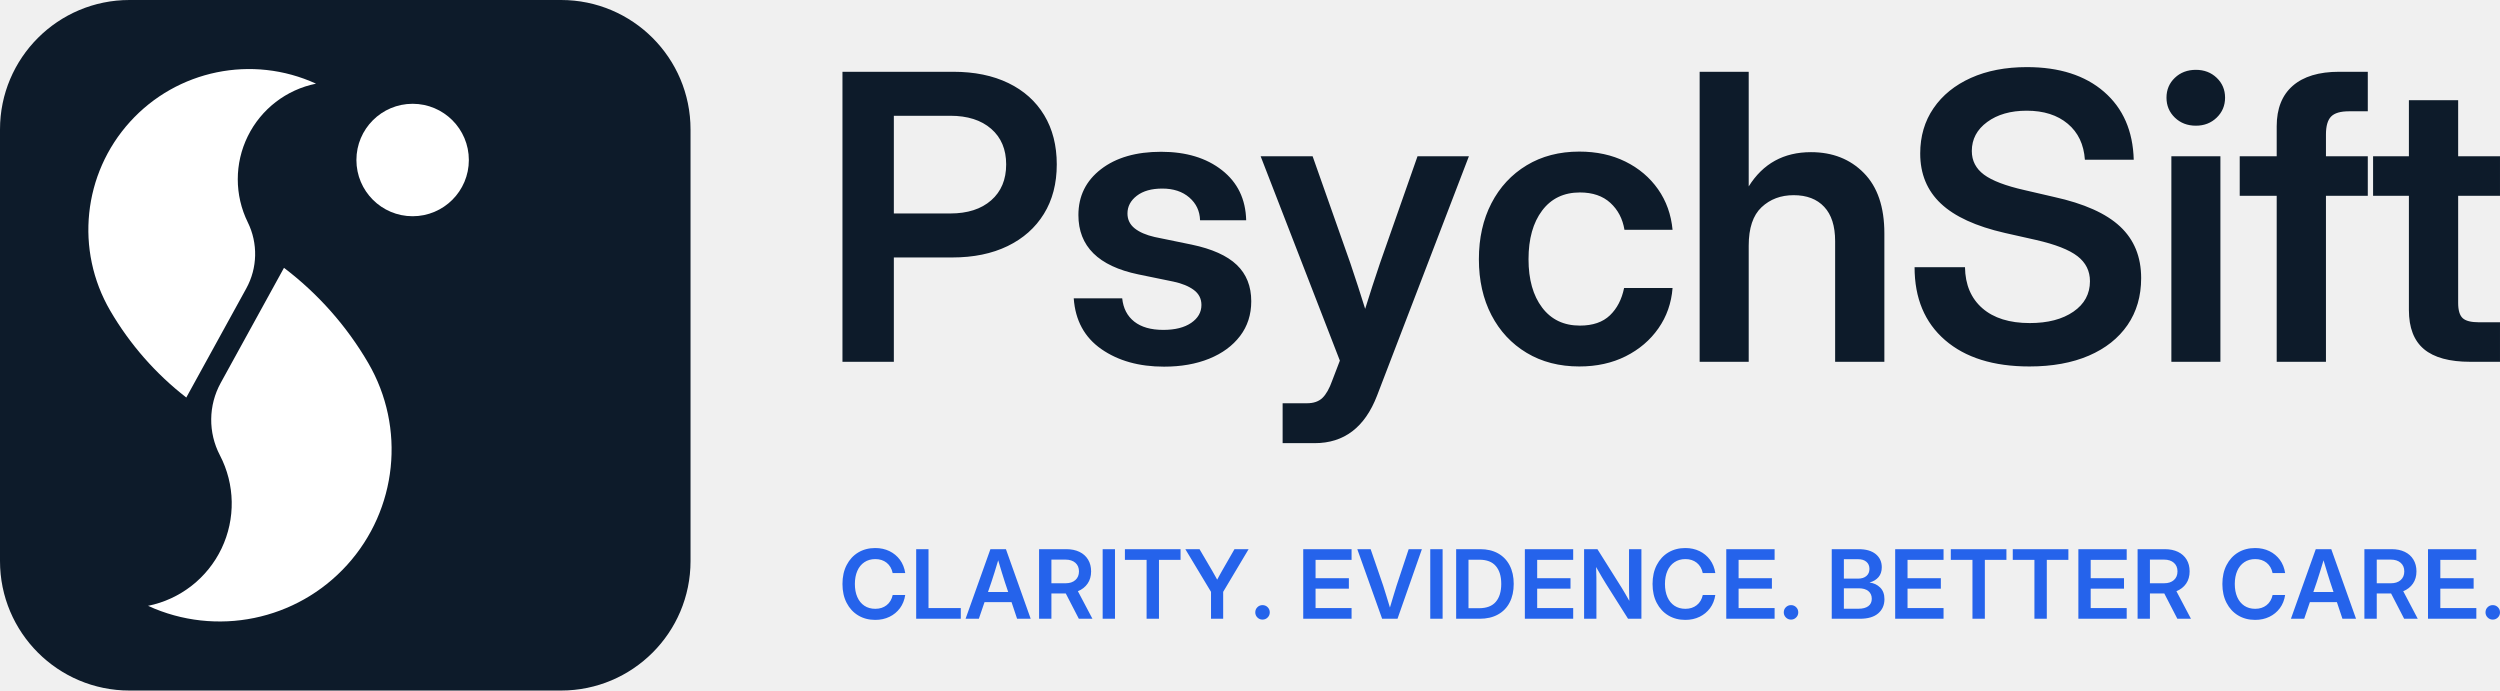
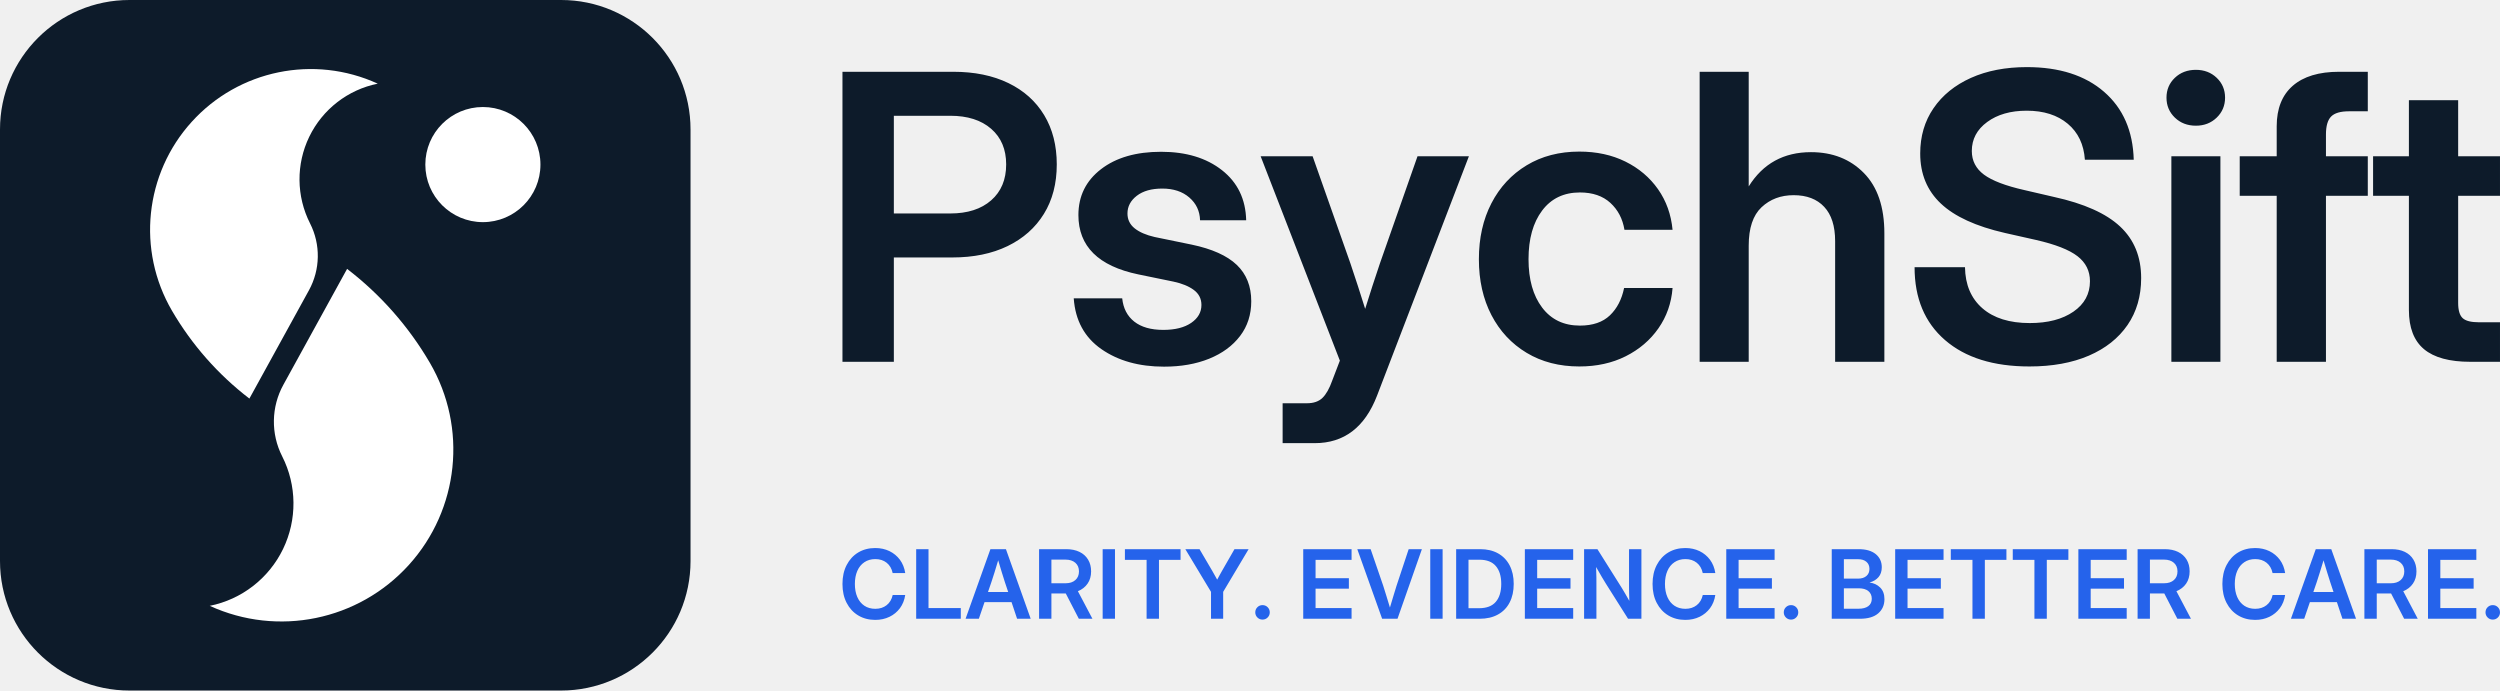
<svg xmlns="http://www.w3.org/2000/svg" viewBox="0 0 926.815 256" width="926.815" height="256" role="img" aria-label="PsychSift">
  <rect width="256" height="256" rx="48" fill="#0D1B2A" />
-   <g transform="translate(32.7581 25.6) scale(2.0402)">
+   <g transform="translate(55.6434 25.6) scale(2.0402)">
    <g fill="#FFFFFF">
-       <path d="M41.367 2.655 A17.723 17.723 0 0 0 28.971 27.854 A13 13 0 0 1 28.698 39.858 L17.794 59.687 A55.123 55.123 0 0 1 3.976 43.912 A29.201 29.201 0 0 1 41.367 2.655 Z" />
-       <path d="M10.84 97.54 A18.964 18.964 0 0 0 23.901 70.177 A13.91 13.91 0 0 1 24.044 57.038 L35.547 36.12 A58.982 58.982 0 0 1 50.849 53.396 A31.245 31.245 0 0 1 10.84 97.54 Z" />
-       <circle cx="58.923" cy="16.528" r="10.216" />
+       <path d="M41.367 2.655 A17.723 17.723 0 0 0 29.068 28.049 A13 13 0 0 1 28.867 40.196 L18.043 59.879 A55.123 55.123 0 0 1 3.976 43.912 A29.201 29.201 0 0 1 41.367 2.655 Z" />
+       <path d="M41.367 2.655 A17.723 17.723 0 0 0 29.068 28.049 A13 13 0 0 1 28.867 40.196 L18.043 59.879 A55.123 55.123 0 0 1 3.976 43.912 A29.201 29.201 0 0 1 41.367 2.655 Z" transform="translate(55.1029 100.3813) scale(-1.07)" />
+       <circle cx="60.472" cy="17.358" r="10.459" />
    </g>
  </g>
  <g transform="translate(303.372 134.1286)">
    <path d="M8.95 0.00V-107.52H50.01Q61.84 -107.52 70.47 -103.33Q79.09 -99.15 83.74 -91.43Q88.40 -83.71 88.40 -73.17Q88.40 -62.56 83.63 -54.84Q78.87 -47.12 70.18 -42.90Q61.48 -38.68 49.65 -38.68H28.00V0.00ZM28.00 -54.99H48.93Q58.52 -54.99 64.08 -59.86Q69.64 -64.73 69.64 -73.17Q69.64 -81.54 64.08 -86.38Q58.52 -91.21 48.93 -91.21H28.00Z M128.17 1.80Q114.25 1.80 104.90 -4.73Q95.56 -11.26 94.69 -23.52H112.66Q113.24 -17.97 117.13 -14.90Q121.03 -11.83 127.88 -11.83Q134.45 -11.83 138.24 -14.43Q142.03 -17.03 142.03 -21.07Q142.03 -24.53 139.21 -26.63Q136.40 -28.72 131.64 -29.73L118.65 -32.40Q96.42 -37.02 96.42 -54.41Q96.42 -64.94 104.79 -71.40Q113.16 -77.86 127.09 -77.86Q140.95 -77.86 149.64 -71.04Q158.34 -64.22 158.62 -52.46H141.52Q141.38 -57.58 137.55 -60.90Q133.73 -64.22 127.52 -64.22Q121.53 -64.22 118.07 -61.55Q114.61 -58.88 114.61 -54.99Q114.61 -51.60 117.28 -49.47Q119.95 -47.34 124.71 -46.26L138.42 -43.44Q149.75 -41.06 155.12 -35.94Q160.50 -30.81 160.50 -22.44Q160.50 -15.01 156.35 -9.56Q152.20 -4.11 144.91 -1.15Q137.63 1.80 128.17 1.80Z M172.13 30.16V15.37H181.15Q184.83 15.37 186.89 13.39Q188.95 11.40 190.53 6.93L193.35 -0.43L163.98 -76.20H183.25L197.25 -36.51Q198.69 -32.26 200.06 -28.03Q201.43 -23.81 202.73 -19.63Q205.33 -28.00 208.21 -36.51L222.14 -76.20H241.19L207.13 12.56Q200.35 30.16 184.04 30.16Z M282.12 1.73Q271.01 1.73 262.60 -3.32Q254.19 -8.37 249.54 -17.32Q244.89 -26.27 244.89 -38.03Q244.89 -49.79 249.54 -58.78Q254.19 -67.76 262.60 -72.85Q271.01 -77.93 282.12 -77.93Q291.72 -77.93 299.22 -74.22Q306.73 -70.50 311.31 -63.97Q315.89 -57.44 316.69 -48.93H298.86Q297.85 -55.06 293.63 -58.92Q289.41 -62.78 282.34 -62.78Q273.39 -62.78 268.34 -56.07Q263.29 -49.36 263.29 -38.03Q263.29 -26.77 268.34 -20.10Q273.39 -13.42 282.34 -13.42Q289.48 -13.42 293.45 -17.21Q297.42 -21.00 298.72 -27.35H316.69Q316.04 -18.98 311.45 -12.41Q306.87 -5.85 299.33 -2.06Q291.79 1.73 282.12 1.73Z M344.92 -43.08V0.00H326.73V-107.52H344.92V-65.02Q352.85 -77.72 368.01 -77.72Q379.99 -77.72 387.60 -70.00Q395.21 -62.28 395.21 -47.63V0.00H376.96V-44.74Q376.96 -53.11 372.91 -57.44Q368.87 -61.77 361.58 -61.77Q354.44 -61.77 349.68 -57.30Q344.92 -52.82 344.92 -43.08Z M448.99 1.73Q429.00 1.73 417.70 -8.05Q406.41 -17.82 406.41 -35.07H425.10Q425.25 -25.33 431.56 -19.84Q437.87 -14.36 449.13 -14.36Q459.16 -14.36 465.29 -18.58Q471.43 -22.80 471.43 -29.87Q471.43 -35.58 466.81 -39.15Q462.19 -42.72 451.44 -45.17L439.89 -47.77Q423.80 -51.45 416.15 -58.67Q408.50 -65.88 408.50 -77.21Q408.50 -86.81 413.45 -94.03Q418.39 -101.24 427.30 -105.25Q436.21 -109.25 448.05 -109.25Q466.09 -109.25 476.66 -100.09Q487.23 -90.92 487.66 -74.90H469.55Q468.97 -83.42 463.20 -88.25Q457.43 -93.09 447.98 -93.09Q439.03 -93.09 433.33 -88.90Q427.63 -84.72 427.63 -78.15Q427.63 -72.74 432.14 -69.38Q436.65 -66.03 447.18 -63.65L458.08 -61.12Q474.82 -57.44 482.61 -50.15Q490.41 -42.86 490.41 -31.03Q490.41 -21.00 485.36 -13.64Q480.30 -6.28 471.00 -2.27Q461.69 1.73 448.99 1.73Z M501.61 0.00V-76.20H519.79V0.00ZM510.70 -87.53Q506.01 -87.53 502.90 -90.53Q499.80 -93.52 499.80 -97.92Q499.80 -102.32 502.90 -105.28Q506.01 -108.24 510.70 -108.24Q515.32 -108.24 518.42 -105.28Q521.52 -102.32 521.52 -97.92Q521.52 -93.52 518.42 -90.53Q515.32 -87.53 510.70 -87.53Z M574.43 -76.20V-61.55H558.92V0.00H540.66V-61.55H526.95V-76.20H540.66V-87.31Q540.66 -97.13 546.61 -102.32Q552.57 -107.52 563.82 -107.52H574.43V-92.87H567.43Q562.74 -92.87 560.83 -90.92Q558.92 -88.97 558.92 -84.28V-76.20Z M623.44 -76.20V-61.55H607.93V-21.86Q607.93 -17.75 609.59 -16.20Q611.25 -14.65 615.65 -14.65H623.44V0.00H612.47Q600.86 0.00 595.26 -4.69Q589.67 -9.38 589.67 -19.19V-61.55H576.39V-76.20H589.67V-96.98H607.93V-76.20Z" fill="#0D1B2A" />
  </g>
  <g transform="translate(311.0731 229.3914)">
    <path d="M13.40 0.42Q9.84 0.42 7.10 -1.23Q4.36 -2.87 2.81 -5.87Q1.25 -8.87 1.25 -12.89Q1.25 -16.94 2.81 -19.93Q4.36 -22.93 7.10 -24.58Q9.84 -26.22 13.40 -26.22Q16.31 -26.22 18.67 -25.08Q21.02 -23.93 22.56 -21.86Q24.09 -19.78 24.52 -16.95H19.86Q19.34 -19.41 17.63 -20.77Q15.92 -22.12 13.44 -22.12Q11.08 -22.12 9.38 -20.97Q7.67 -19.83 6.76 -17.75Q5.85 -15.67 5.85 -12.89Q5.85 -10.11 6.76 -8.04Q7.67 -5.97 9.37 -4.83Q11.07 -3.69 13.44 -3.69Q15.90 -3.69 17.61 -5.02Q19.33 -6.36 19.88 -8.82H24.52Q24.09 -5.99 22.56 -3.92Q21.02 -1.85 18.67 -0.72Q16.31 0.42 13.40 0.42Z M28.58 0.00V-25.80H33.15V-3.97H45.12V0.00Z M46.89 0.00 56.10 -25.80H61.85L71.03 0.00H65.99L63.93 -6.17H53.92L51.81 0.00ZM55.20 -9.92H62.69L61.47 -13.56Q60.90 -15.34 60.30 -17.28Q59.71 -19.22 58.98 -21.67Q58.25 -19.22 57.65 -17.28Q57.04 -15.34 56.45 -13.56Z M74.14 0.00V-25.80H84.20Q87.04 -25.80 89.11 -24.80Q91.18 -23.80 92.30 -21.94Q93.43 -20.09 93.43 -17.56Q93.43 -14.93 92.13 -13.04Q90.83 -11.15 88.53 -10.22L93.92 0.00H88.88L84.03 -9.39Q83.97 -9.39 83.90 -9.39H78.71V0.00ZM78.71 -13.16H83.97Q86.26 -13.16 87.59 -14.35Q88.93 -15.53 88.93 -17.56Q88.93 -19.57 87.59 -20.75Q86.24 -21.93 83.94 -21.93H78.71Z M102.28 -25.80V0.00H97.71V-25.80Z M105.96 -21.84V-25.80H126.59V-21.84H118.59V0.00H114.00V-21.84Z M137.88 0.00V-9.98L128.36 -25.80H133.62L138.28 -17.86Q138.77 -17.02 139.23 -16.18Q139.70 -15.34 140.17 -14.50Q140.62 -15.34 141.08 -16.18Q141.54 -17.02 142.02 -17.86L146.58 -25.80H151.82L142.39 -9.98V0.00Z M156.97 0.31Q155.85 0.31 155.07 -0.48Q154.29 -1.26 154.29 -2.37Q154.29 -3.50 155.07 -4.28Q155.85 -5.06 156.97 -5.06Q158.10 -5.06 158.88 -4.28Q159.66 -3.50 159.66 -2.37Q159.66 -1.26 158.88 -0.48Q158.10 0.31 156.97 0.31Z M172.07 0.00V-25.80H189.99V-21.84H176.64V-15.05H188.99V-11.15H176.64V-3.97H189.99V0.00Z M201.32 0.00 192.11 -25.80H197.06L201.72 -12.24Q202.24 -10.62 202.85 -8.62Q203.47 -6.62 204.21 -4.16Q204.94 -6.62 205.55 -8.62Q206.15 -10.62 206.66 -12.24L211.16 -25.80H216.06L207.02 0.00Z M223.74 -25.80V0.00H219.16V-25.80Z M237.47 0.00H228.76V-25.80H237.67Q241.51 -25.80 244.30 -24.24Q247.09 -22.67 248.59 -19.79Q250.10 -16.90 250.10 -12.94Q250.10 -8.94 248.59 -6.04Q247.09 -3.13 244.25 -1.57Q241.42 0.00 237.47 0.00ZM233.34 -3.91H237.23Q241.44 -3.91 243.46 -6.28Q245.48 -8.64 245.48 -12.94Q245.48 -17.20 243.47 -19.54Q241.46 -21.89 237.37 -21.89H233.34Z M254.23 0.00V-25.80H272.15V-21.84H258.80V-15.05H271.15V-11.15H258.80V-3.97H272.15V0.00Z M276.19 0.00V-25.80H281.13L290.18 -11.41Q290.65 -10.69 291.41 -9.35Q292.18 -8.02 292.96 -6.63Q292.90 -8.09 292.88 -9.53Q292.85 -10.98 292.85 -11.74V-25.80H297.44V0.00H292.49L284.31 -12.95Q283.76 -13.82 282.79 -15.46Q281.82 -17.09 280.64 -19.19Q280.73 -17.04 280.75 -15.43Q280.76 -13.82 280.76 -12.97V0.00Z M313.72 0.42Q310.16 0.42 307.42 -1.23Q304.68 -2.87 303.13 -5.87Q301.57 -8.87 301.57 -12.89Q301.57 -16.94 303.13 -19.93Q304.68 -22.93 307.42 -24.58Q310.16 -26.22 313.72 -26.22Q316.63 -26.22 318.99 -25.08Q321.34 -23.93 322.88 -21.86Q324.41 -19.78 324.84 -16.95H320.18Q319.66 -19.41 317.95 -20.77Q316.24 -22.12 313.76 -22.12Q311.40 -22.12 309.70 -20.97Q307.99 -19.83 307.08 -17.75Q306.17 -15.67 306.17 -12.89Q306.17 -10.11 307.08 -8.04Q307.99 -5.97 309.69 -4.83Q311.39 -3.69 313.76 -3.69Q316.22 -3.69 317.93 -5.02Q319.65 -6.36 320.20 -8.82H324.84Q324.41 -5.99 322.88 -3.92Q321.34 -1.85 318.99 -0.72Q316.63 0.42 313.72 0.42Z M328.90 0.00V-25.80H346.82V-21.84H333.47V-15.05H345.82V-11.15H333.47V-3.97H346.82V0.00Z M352.91 0.31Q351.78 0.31 351.00 -0.48Q350.22 -1.26 350.22 -2.37Q350.22 -3.50 351.00 -4.28Q351.78 -5.06 352.91 -5.06Q354.03 -5.06 354.81 -4.28Q355.59 -3.50 355.59 -2.37Q355.59 -1.26 354.81 -0.48Q354.03 0.31 352.91 0.31Z M368.00 0.00V-25.80H377.98Q382.06 -25.80 384.31 -23.97Q386.55 -22.13 386.55 -19.10Q386.55 -16.87 385.35 -15.45Q384.14 -14.03 382.06 -13.46V-13.42Q384.37 -13.14 385.95 -11.58Q387.54 -10.01 387.54 -7.26Q387.54 -4.00 385.23 -2.00Q382.91 0.00 378.43 0.00ZM372.50 -3.72H377.94Q380.28 -3.72 381.56 -4.68Q382.84 -5.63 382.84 -7.41Q382.84 -9.21 381.59 -10.25Q380.33 -11.29 378.05 -11.29H372.50ZM372.50 -14.88H377.77Q379.74 -14.88 380.86 -15.86Q381.98 -16.83 381.98 -18.48Q381.98 -20.14 380.86 -21.11Q379.74 -22.08 377.77 -22.08H372.50Z M391.52 0.00V-25.80H409.45V-21.84H396.10V-15.05H408.45V-11.15H396.10V-3.97H409.45V0.00Z M412.14 -21.84V-25.80H432.76V-21.84H424.76V0.00H420.17V-21.84Z M435.11 -21.84V-25.80H455.73V-21.84H447.73V0.00H443.14V-21.84Z M459.43 0.00V-25.80H477.35V-21.84H464.00V-15.05H476.35V-11.15H464.00V-3.97H477.35V0.00Z M481.39 0.00V-25.80H491.45Q494.29 -25.80 496.36 -24.80Q498.43 -23.80 499.56 -21.94Q500.68 -20.09 500.68 -17.56Q500.68 -14.93 499.39 -13.04Q498.09 -11.15 495.78 -10.22L501.17 0.00H496.13L491.28 -9.39Q491.23 -9.39 491.16 -9.39H485.96V0.00ZM485.96 -13.16H491.23Q493.51 -13.16 494.85 -14.35Q496.18 -15.53 496.18 -17.56Q496.18 -19.57 494.84 -20.75Q493.50 -21.93 491.19 -21.93H485.96Z M524.97 0.42Q521.41 0.42 518.67 -1.23Q515.93 -2.87 514.38 -5.87Q512.82 -8.87 512.82 -12.89Q512.82 -16.94 514.38 -19.93Q515.93 -22.93 518.67 -24.58Q521.41 -26.22 524.97 -26.22Q527.88 -26.22 530.24 -25.08Q532.59 -23.93 534.13 -21.86Q535.66 -19.78 536.09 -16.95H531.43Q530.91 -19.41 529.20 -20.77Q527.49 -22.12 525.01 -22.12Q522.65 -22.12 520.95 -20.97Q519.24 -19.83 518.33 -17.75Q517.42 -15.67 517.42 -12.89Q517.42 -10.11 518.33 -8.04Q519.24 -5.97 520.94 -4.83Q522.64 -3.69 525.01 -3.69Q527.47 -3.69 529.18 -5.02Q530.90 -6.36 531.45 -8.82H536.09Q535.66 -5.99 534.13 -3.92Q532.59 -1.85 530.24 -0.72Q527.88 0.42 524.97 0.42Z M538.23 0.00 547.44 -25.80H553.19L562.37 0.00H557.33L555.27 -6.17H545.26L543.15 0.00ZM546.54 -9.92H554.02L552.81 -13.56Q552.24 -15.34 551.64 -17.28Q551.04 -19.22 550.32 -21.67Q549.59 -19.22 548.98 -17.28Q548.38 -15.34 547.79 -13.56Z M565.47 0.00V-25.80H575.54Q578.38 -25.80 580.45 -24.80Q582.52 -23.80 583.64 -21.94Q584.77 -20.09 584.77 -17.56Q584.77 -14.93 583.47 -13.04Q582.17 -11.15 579.87 -10.22L585.25 0.00H580.21L575.36 -9.39Q575.31 -9.39 575.24 -9.39H570.05V0.00ZM570.05 -13.16H575.31Q577.60 -13.16 578.93 -14.35Q580.26 -15.53 580.26 -17.56Q580.26 -19.57 578.92 -20.75Q577.58 -21.93 575.28 -21.93H570.05Z M589.05 0.00V-25.80H606.97V-21.84H593.62V-15.05H605.97V-11.15H593.62V-3.97H606.97V0.00Z M613.06 0.31Q611.93 0.31 611.15 -0.48Q610.37 -1.26 610.37 -2.37Q610.37 -3.50 611.15 -4.28Q611.93 -5.06 613.06 -5.06Q614.18 -5.06 614.96 -4.28Q615.74 -3.50 615.74 -2.37Q615.74 -1.26 614.96 -0.48Q614.18 0.31 613.06 0.31Z" fill="#2563EB" />
  </g>
</svg>
